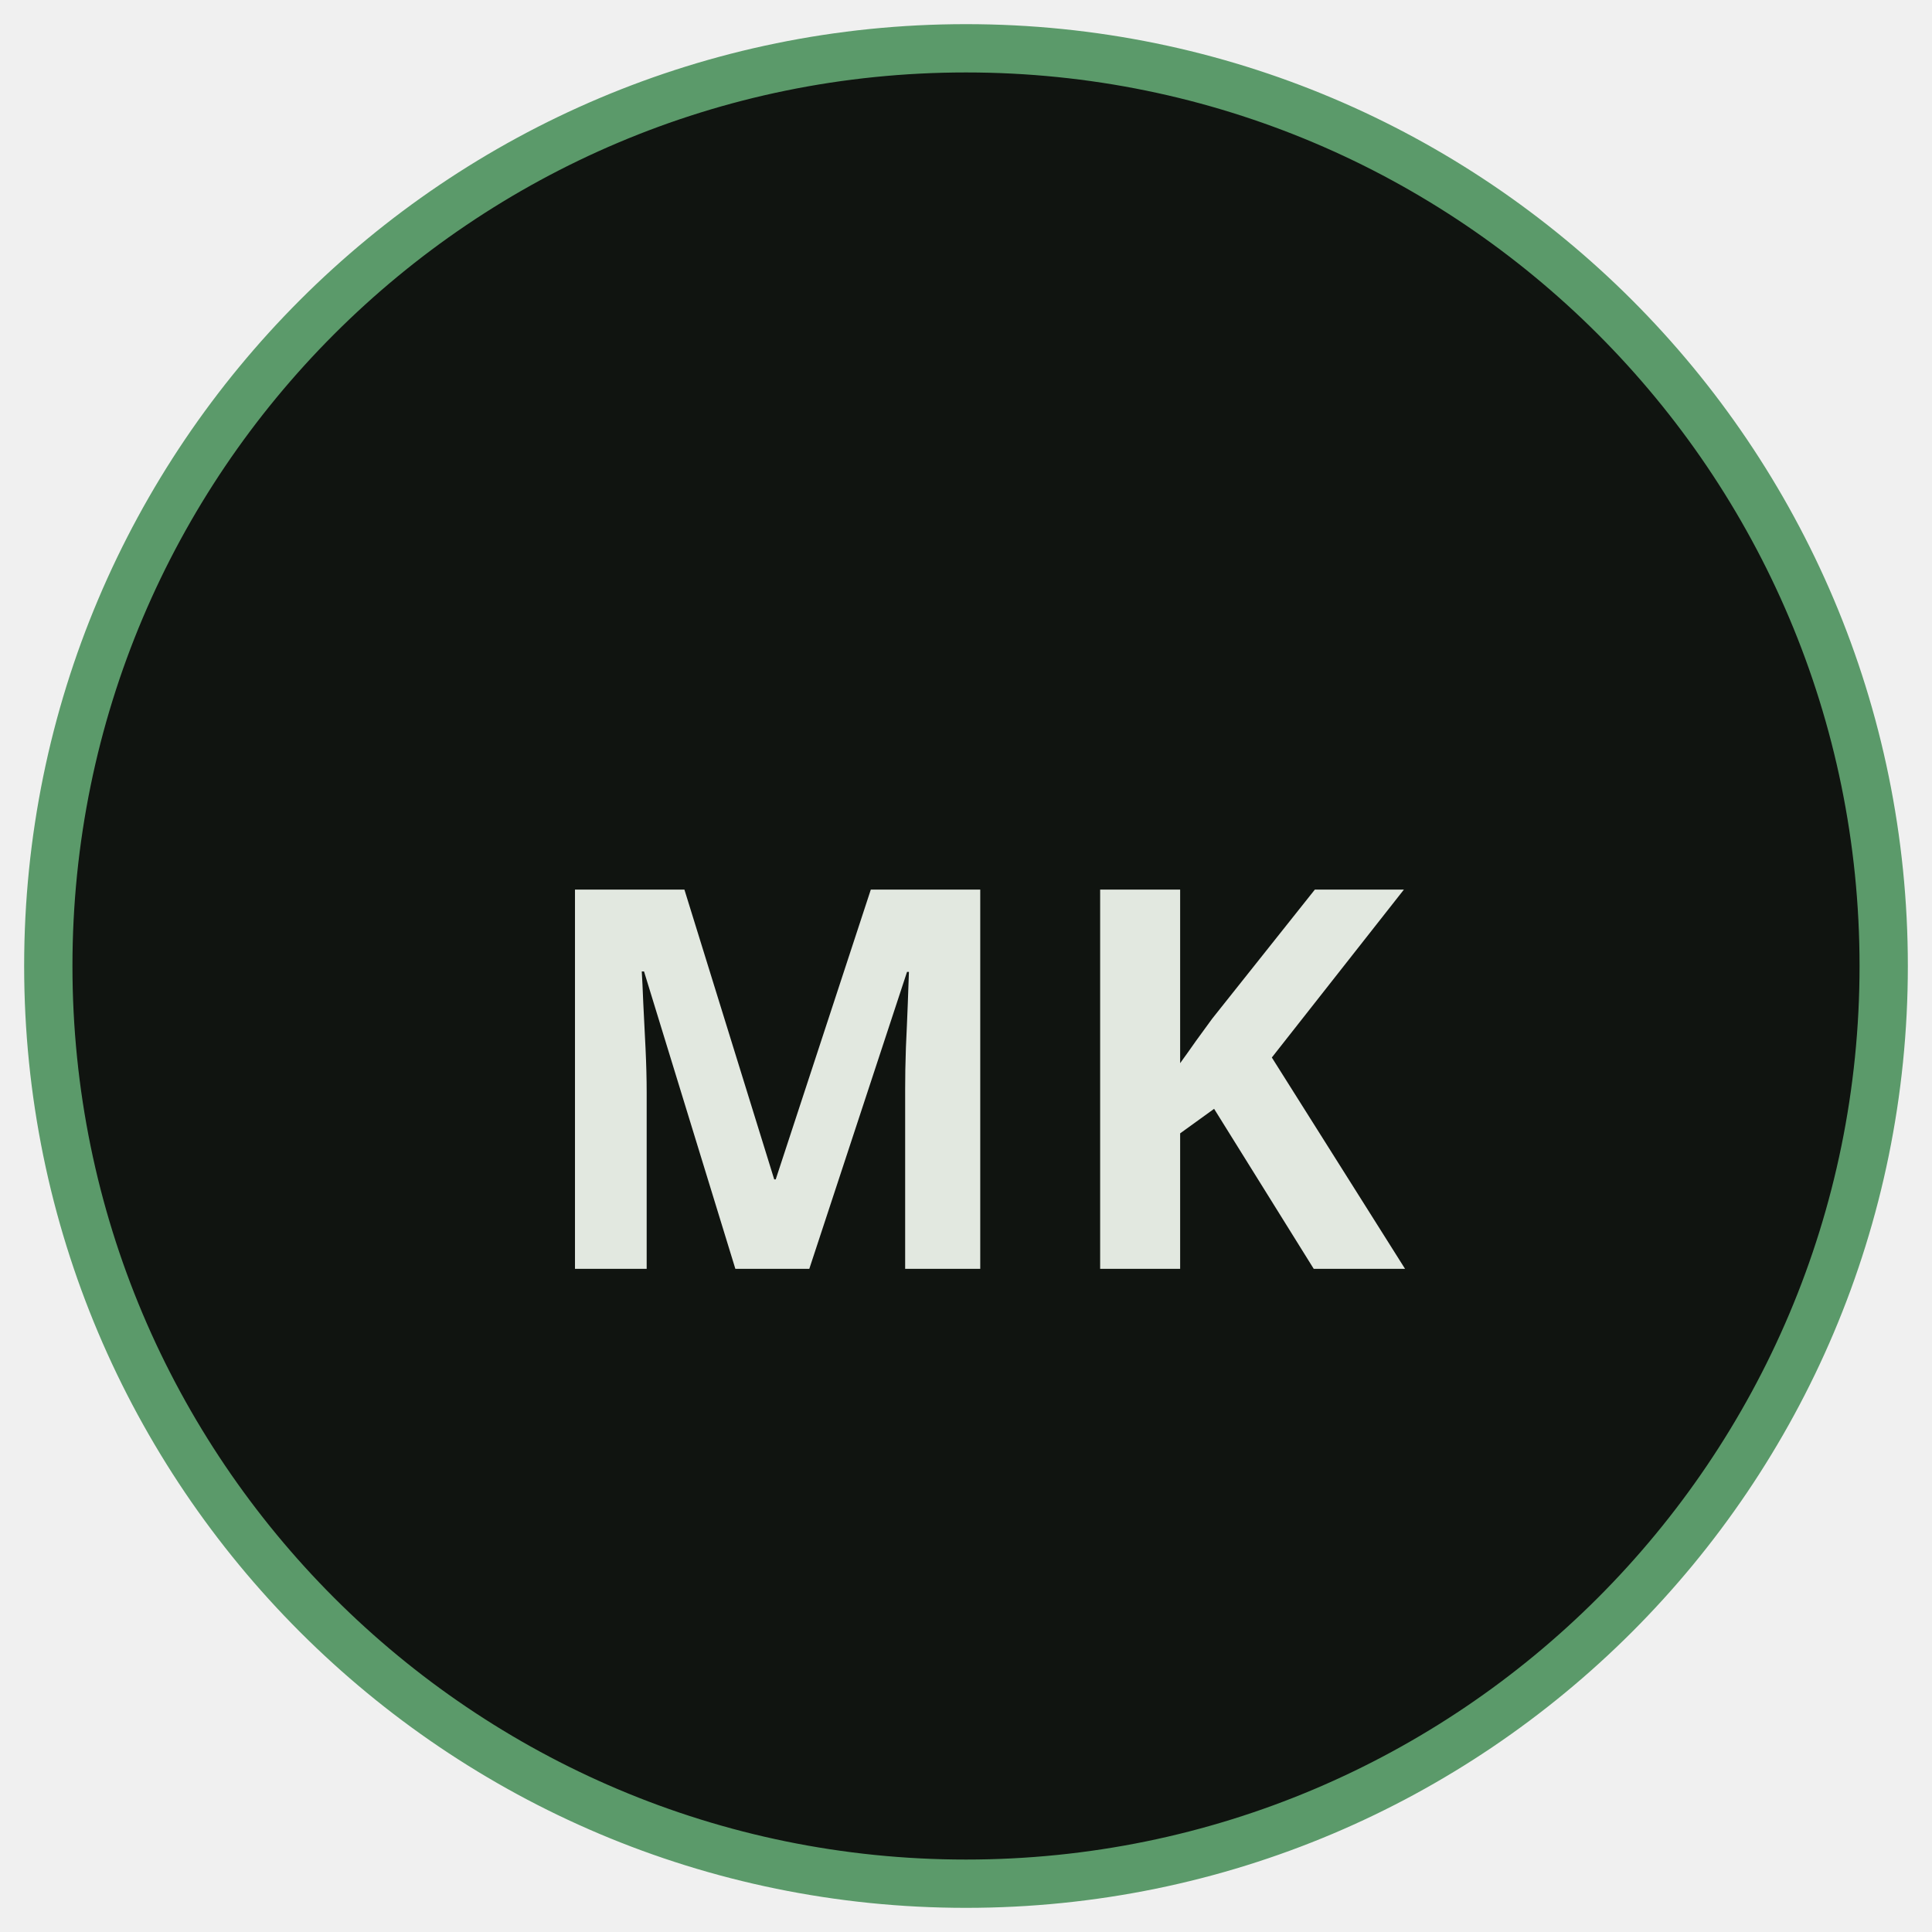
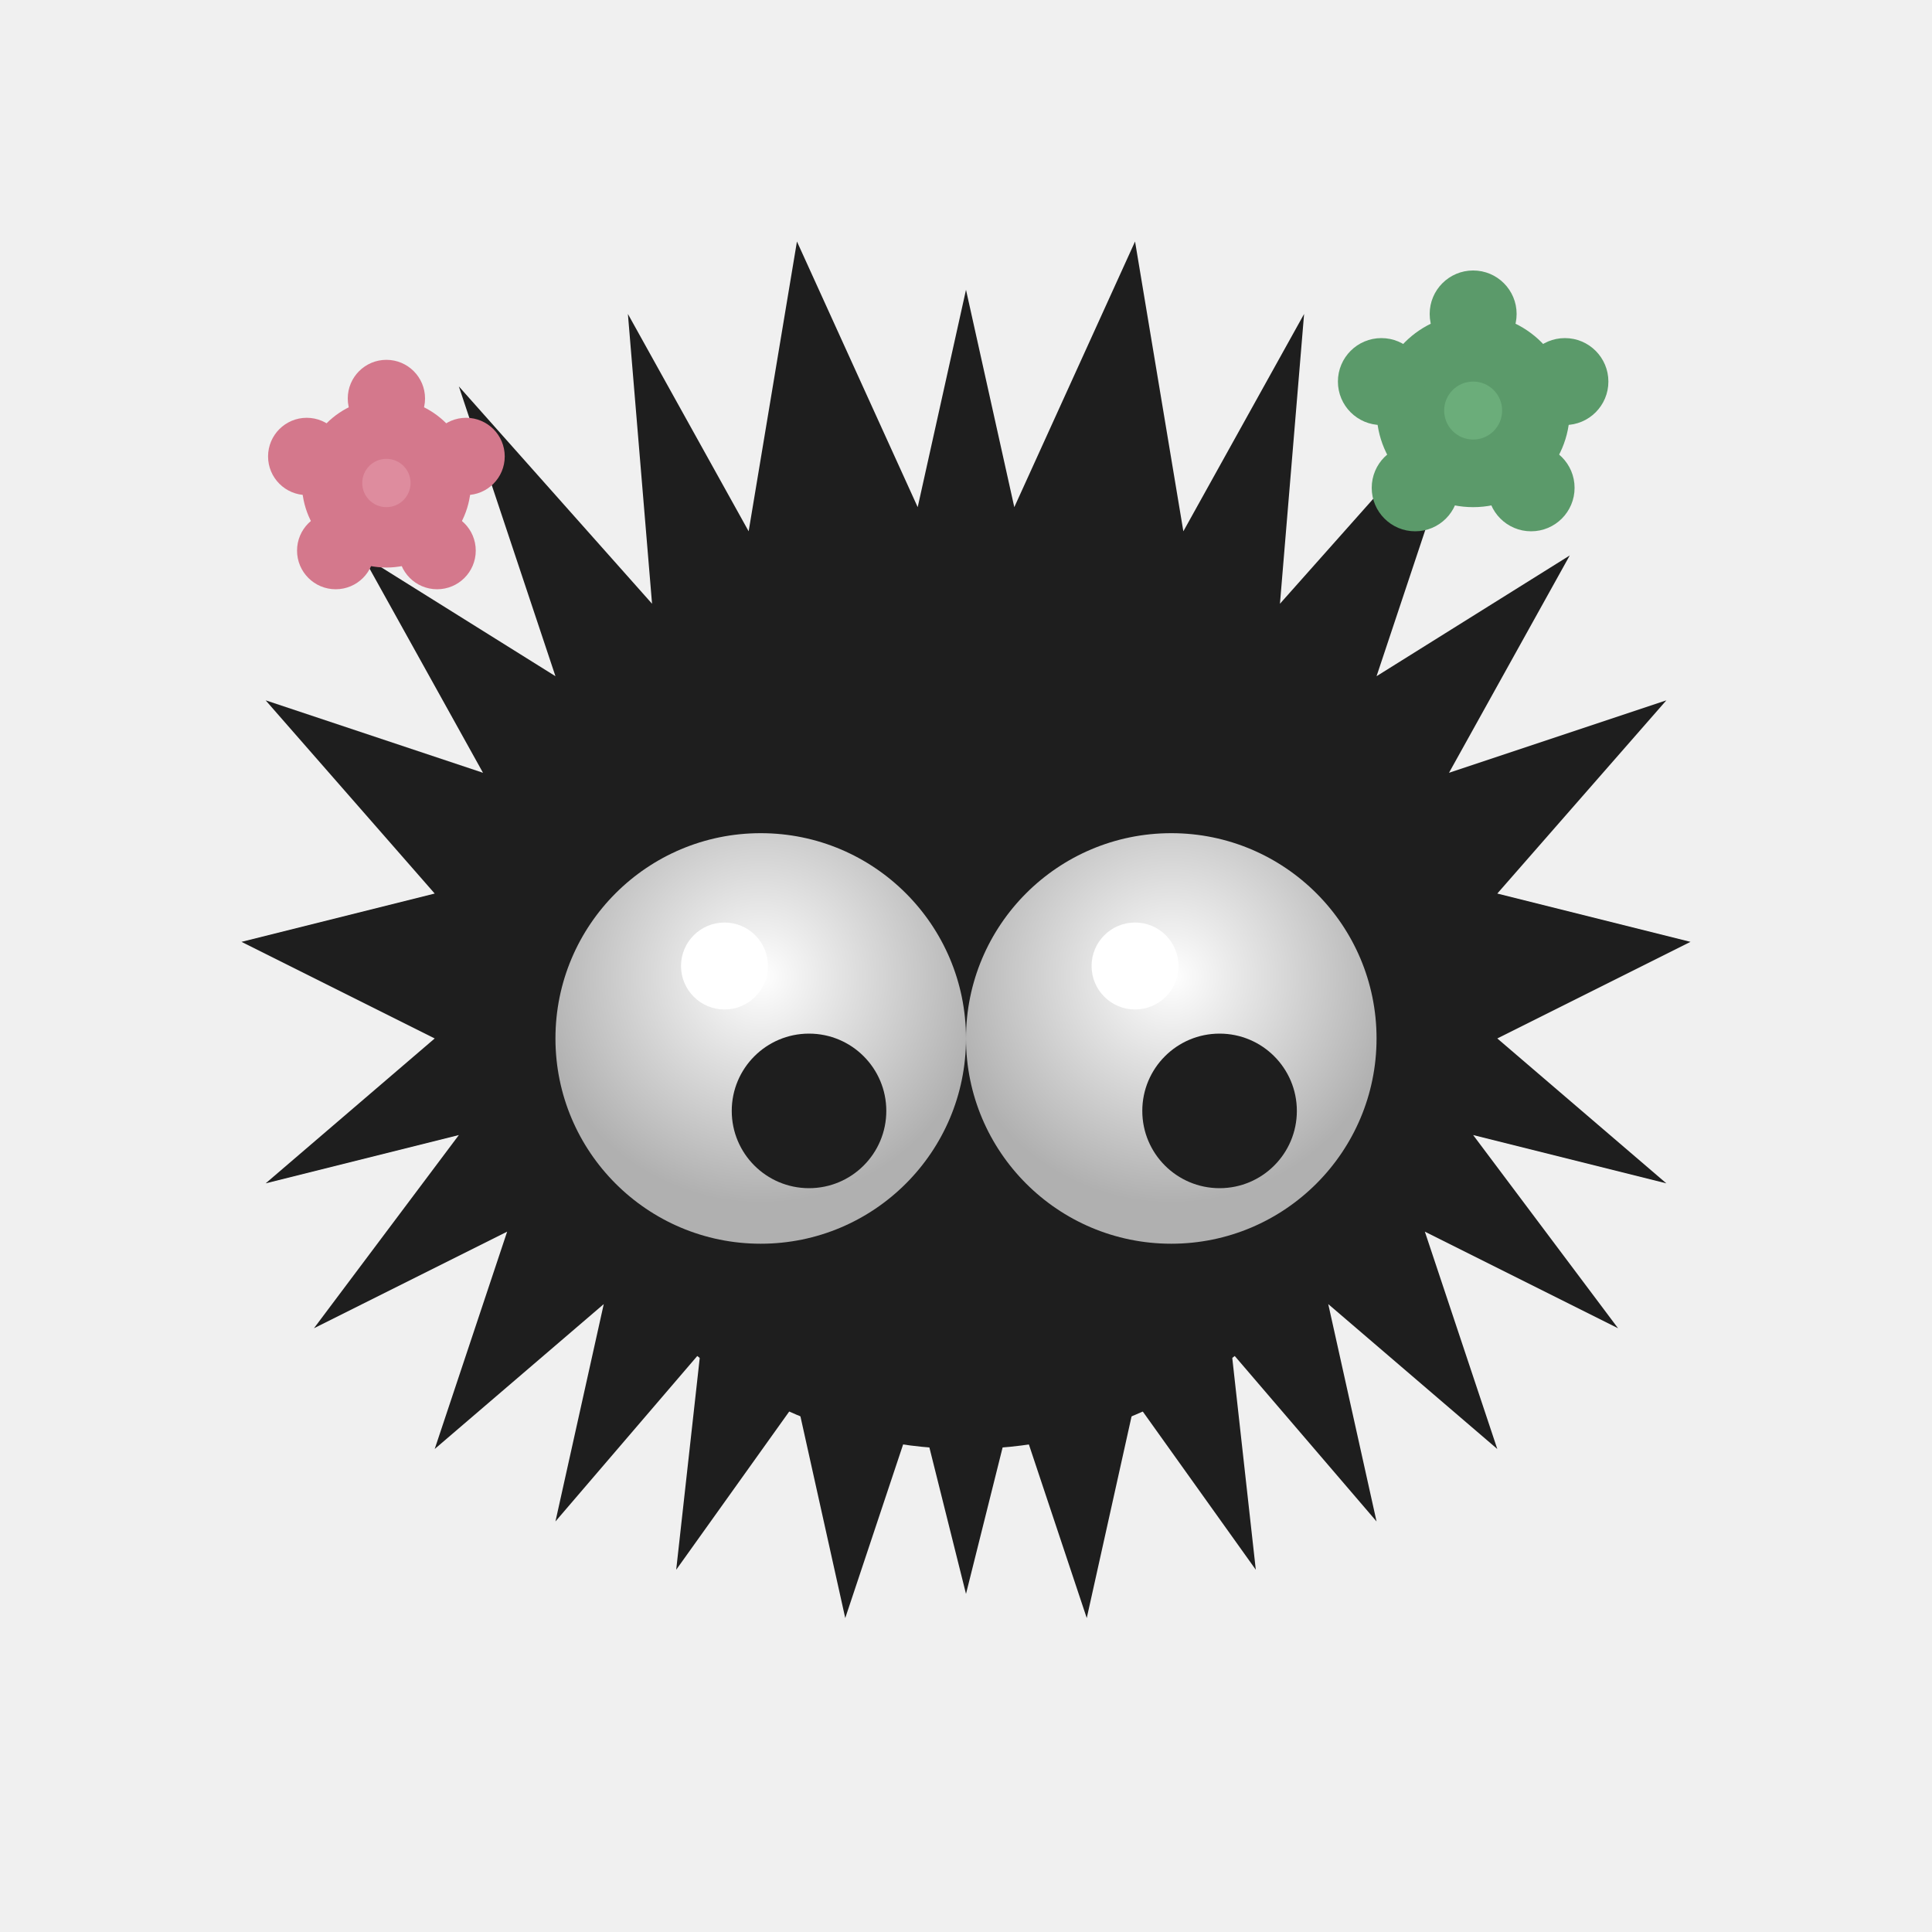
<svg xmlns="http://www.w3.org/2000/svg" width="80" height="80" viewBox="0 0 80 80">
-   <circle cx="40" cy="40" r="38" fill="#101410" stroke="#5b9a6a" stroke-width="2" />
-   <text x="40" y="44" text-anchor="middle" dominant-baseline="central" font-family="'DM Sans', sans-serif" font-weight="700" font-size="22" fill="#e2e8e0" letter-spacing="1">MK</text>
+   <defs>
+     <radialGradient id="eyeGrad" cx="50%" cy="35%" r="55%">
+       <stop offset="0%" stop-color="#ffffff" />
+       <stop offset="100%" stop-color="#b0b0b0" />
+     </radialGradient>
+   </defs>
+   <g transform="translate(40,42)">
+     <path d="       M0,-30 L2,-21 L7,-32 L9,-20 L14,-29 L13,-17       L21,-26 L17,-14 L25,-19 L20,-10 L29,-13 L22,-5       L30,-3 L22,1 L29,7 L21,5 L27,13 L19,9       L22,18 L15,12 L17,21 L11,14 L12,23 L7,16       L5,25 L2,16 L0,24 L-2,16 L-5,25 L-7,16       L-12,23 L-11,14 L-17,21 L-15,12 L-22,18 L-19,9       L-27,13 L-21,5 L-29,7 L-22,1 L-30,-3 L-22,-5       L-29,-13 L-20,-10 L-25,-19 L-17,-14 L-21,-26 L-13,-17       L-14,-29 L-9,-20 L-7,-32 L-2,-21 Z" fill="#1e1e1e" />
+     <circle cx="0" cy="0" r="18" fill="#1e1e1e" />
+     <circle cx="-8.5" cy="1" r="8.5" fill="url(#eyeGrad)" />
+     <circle cx="8.5" cy="1" r="8.5" fill="url(#eyeGrad)" />
+     <circle cx="-6.5" cy="4" r="3.2" fill="#1e1e1e" />
+     <circle cx="10.5" cy="4" r="3.2" fill="#1e1e1e" />
+     <circle cx="-10" cy="-2" r="1.8" fill="#fff" />
+     <circle cx="7" cy="-2" r="1.8" fill="#fff" />
+   </g>
+   <g transform="translate(61,17)">
+     <circle cx="0" cy="0" r="4" fill="#5b9a6a" />
+     <circle cx="0" cy="-4" r="1.8" fill="#5b9a6a" />
+     <circle cx="3.8" cy="-1.2" r="1.8" fill="#5b9a6a" />
+     <circle cx="2.4" cy="3.2" r="1.8" fill="#5b9a6a" />
+     <circle cx="-2.4" cy="3.2" r="1.8" fill="#5b9a6a" />
+     <circle cx="-3.8" cy="-1.2" r="1.8" fill="#5b9a6a" />
+     <circle cx="0" cy="0" r="1.2" fill="#7bc08a" opacity="0.5" />
+   </g>
+   <g transform="translate(16,20)">
+     <circle cx="0" cy="0" r="3.5" fill="#d4788c" />
+     <circle cx="0" cy="-3.5" r="1.6" fill="#d4788c" />
+     <circle cx="3.3" cy="-1.1" r="1.6" fill="#d4788c" />
+     <circle cx="2.1" cy="2.8" r="1.6" fill="#d4788c" />
+     <circle cx="-2.1" cy="2.8" r="1.6" fill="#d4788c" />
+     <circle cx="-3.3" cy="-1.1" r="1.6" fill="#d4788c" />
+     <circle cx="0" cy="0" r="1" fill="#e8a0b0" opacity="0.5" />
+   </g>
</svg>
